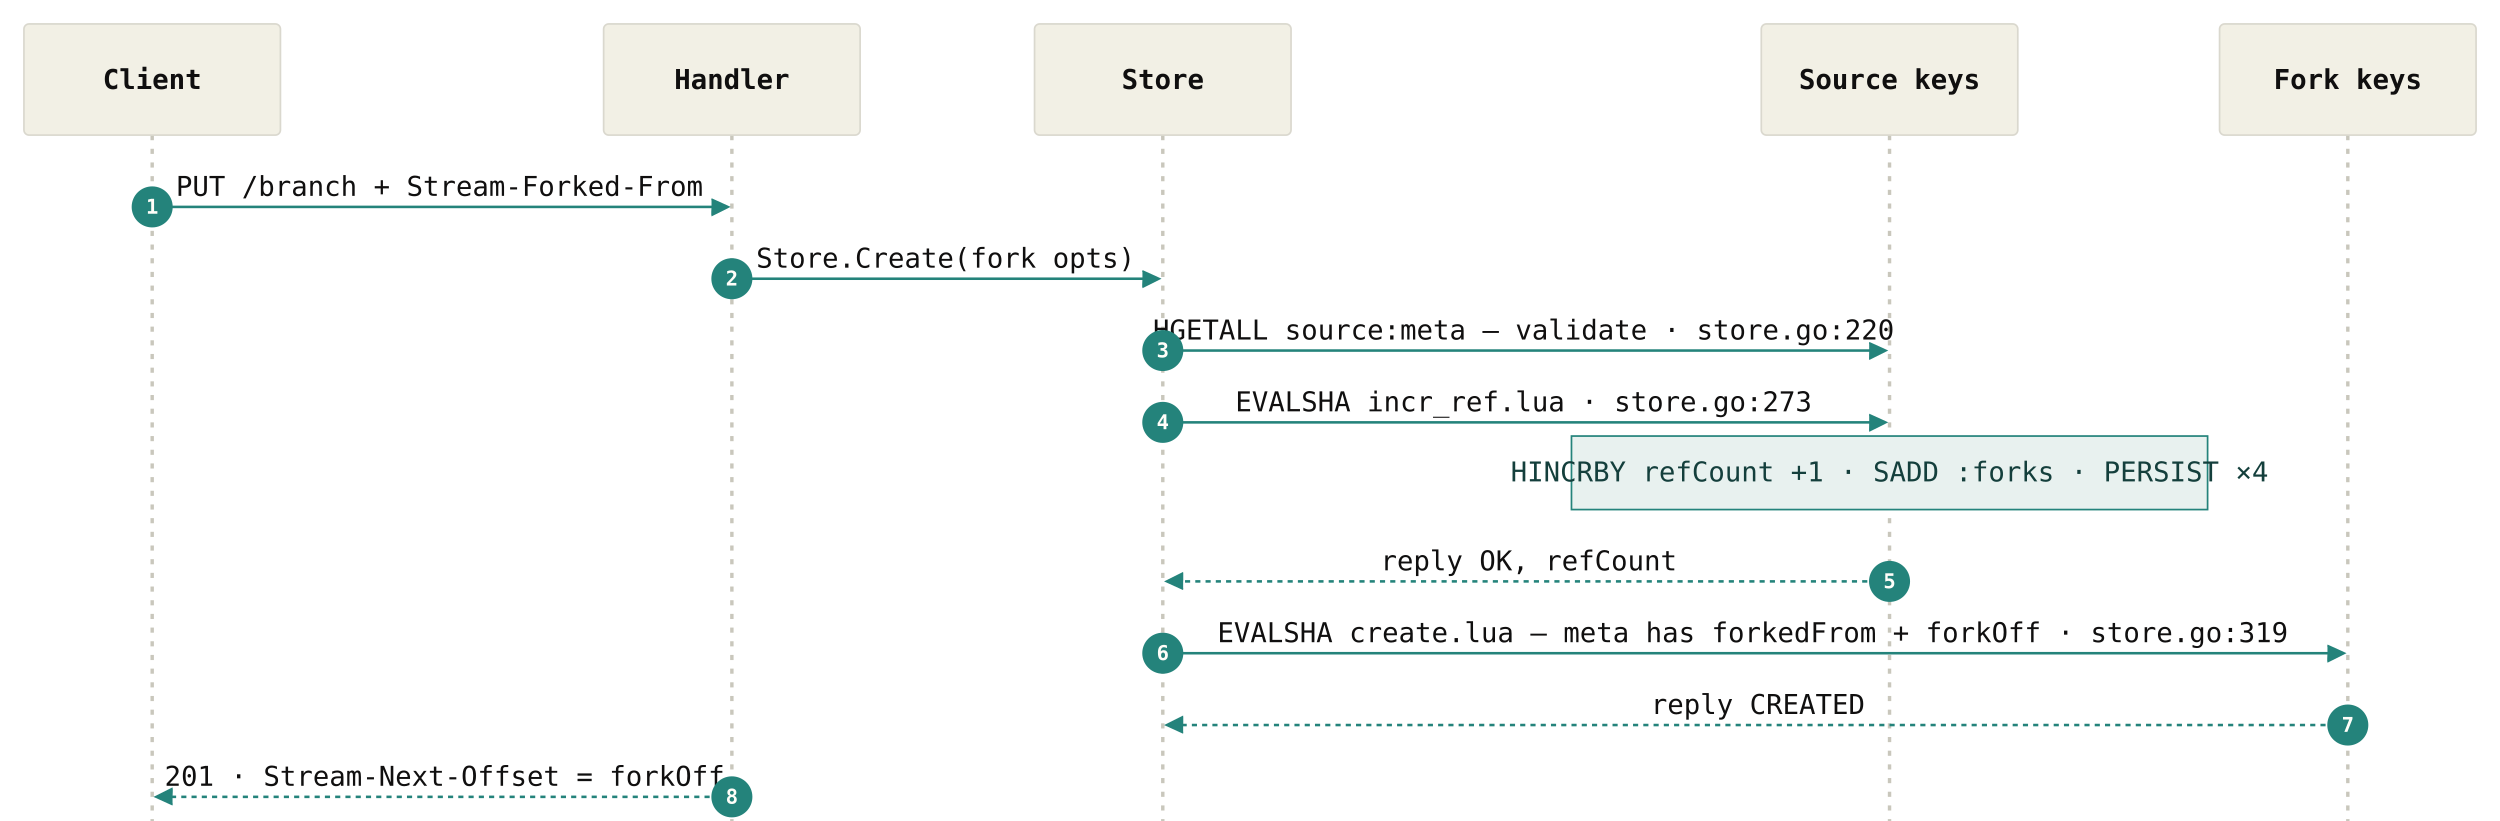
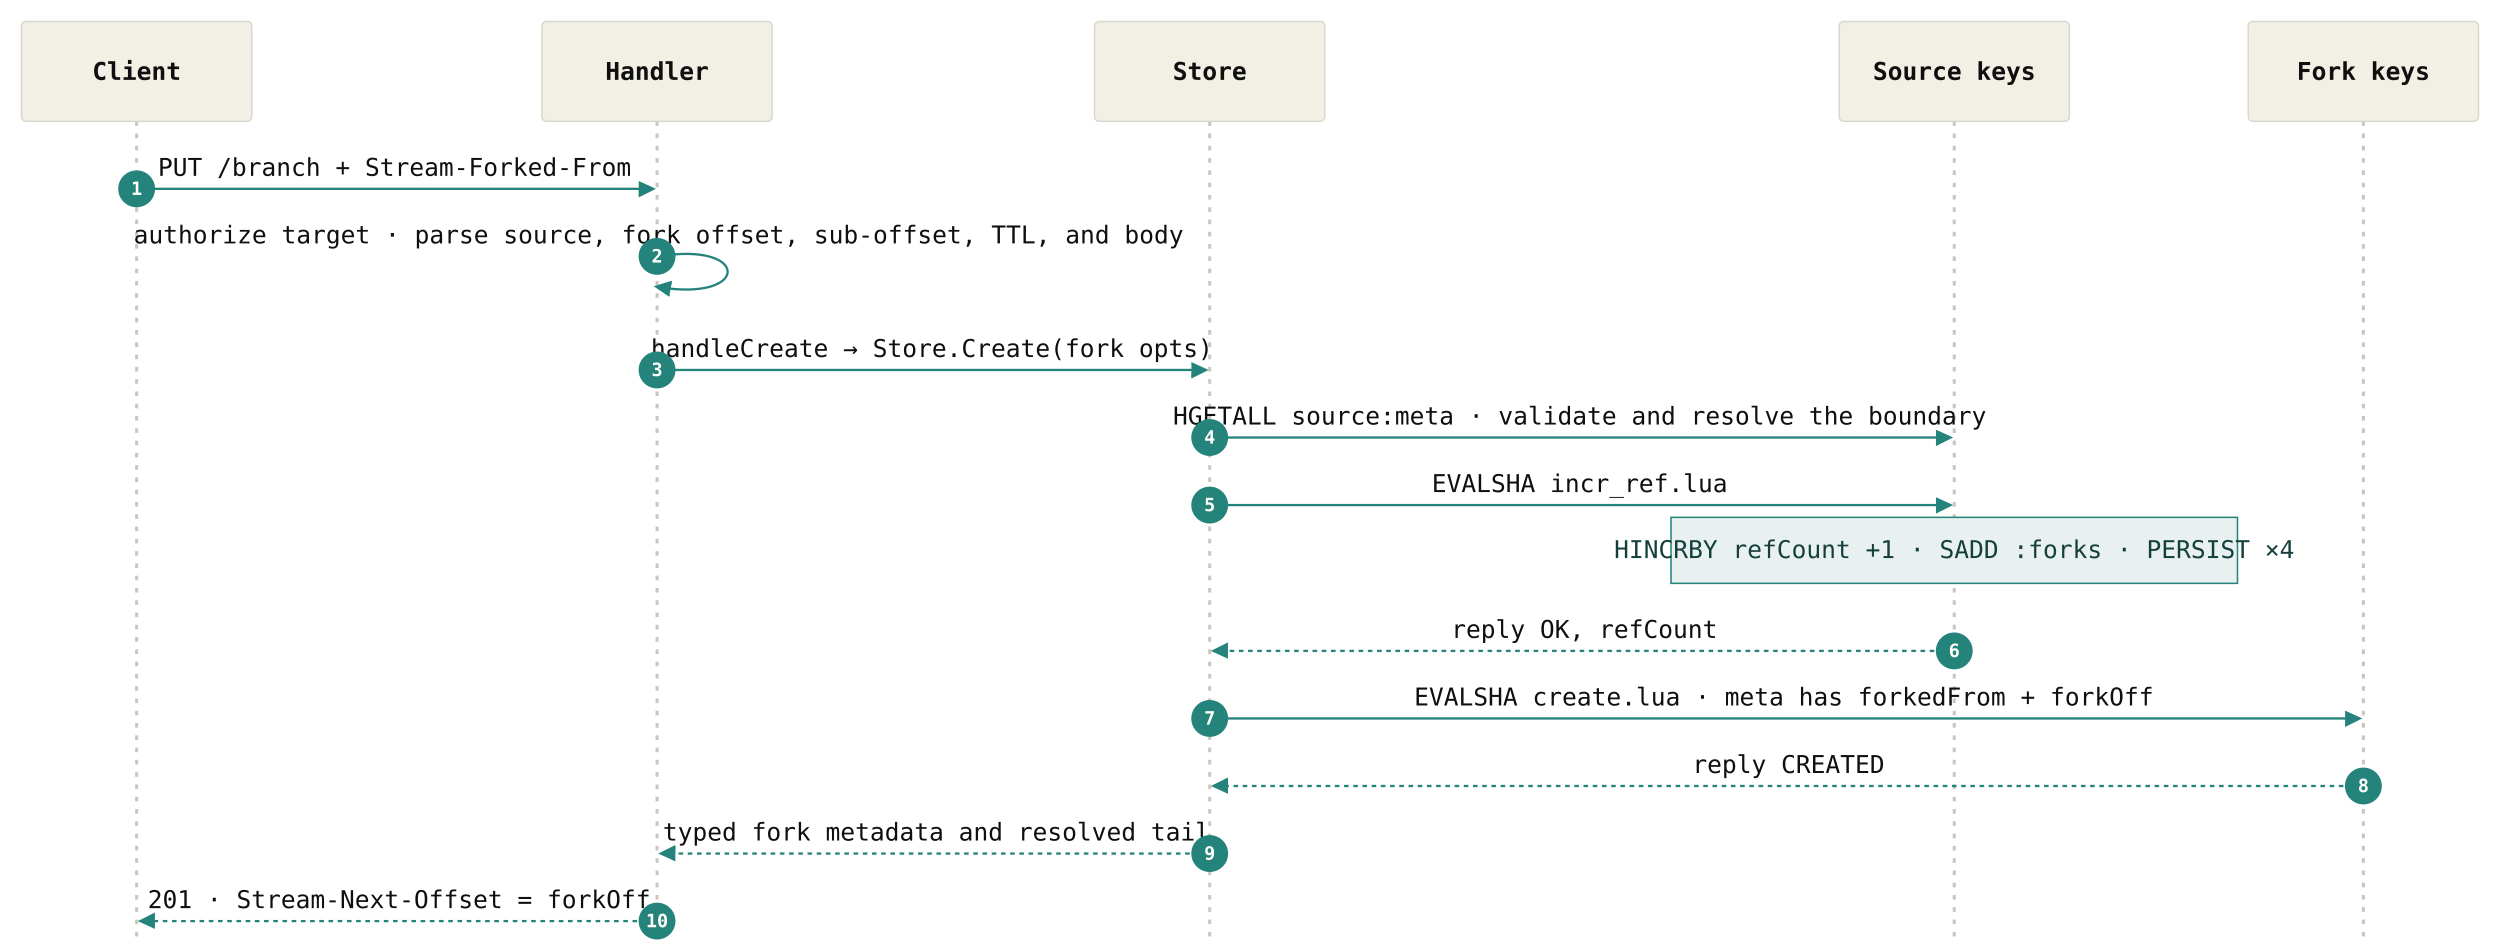
- <svg xmlns="http://www.w3.org/2000/svg" id="my-svg" width="100%" style="max-width: 1462px; background-color: transparent;" viewBox="-14 -14 1462 480" role="graphics-document document" aria-roledescription="sequence">
+ <svg xmlns="http://www.w3.org/2000/svg" id="my-svg" width="100%" style="max-width: 1628.5px; background-color: transparent;" viewBox="-14 -14 1628.5 614" role="graphics-document document" aria-roledescription="sequence">
  <g>
-     <line id="actor4" x1="1359" y1="65" x2="1359" y2="2000" class="actor-line 200" stroke-width="0.5px" stroke="#999" name="Fk" data-et="life-line" data-id="Fk" />
+     <line id="actor4" x1="1525.5" y1="65" x2="1525.5" y2="2000" class="actor-line 200" stroke-width="0.5px" stroke="#999" name="Fk" data-et="life-line" data-id="Fk" />
    <g id="root-4" data-et="participant" data-type="participant" data-id="Fk">
-       <rect x="1284" y="0" fill="#eaeaea" stroke="#666" width="150" height="65" name="Fk" rx="3" ry="3" class="actor actor-top" />
-       <text x="1359" y="32.5" dominant-baseline="central" alignment-baseline="central" class="actor actor-box" style="text-anchor: middle; font-size: 16px; font-weight: 700;">
-         <tspan x="1359" dy="0">Fork keys</tspan>
+       <rect x="1450.5" y="0" fill="#eaeaea" stroke="#666" width="150" height="65" name="Fk" rx="3" ry="3" class="actor actor-top" />
+       <text x="1525.5" y="32.5" dominant-baseline="central" alignment-baseline="central" class="actor actor-box" style="text-anchor: middle; font-size: 16px; font-weight: 700;">
+         <tspan x="1525.5" dy="0">Fork keys</tspan>
      </text>
    </g>
  </g>
  <g>
-     <line id="actor3" x1="1091" y1="65" x2="1091" y2="2000" class="actor-line 200" stroke-width="0.5px" stroke="#999" name="Src" data-et="life-line" data-id="Src" />
+     <line id="actor3" x1="1259" y1="65" x2="1259" y2="2000" class="actor-line 200" stroke-width="0.5px" stroke="#999" name="Src" data-et="life-line" data-id="Src" />
    <g id="root-3" data-et="participant" data-type="participant" data-id="Src">
-       <rect x="1016" y="0" fill="#eaeaea" stroke="#666" width="150" height="65" name="Src" rx="3" ry="3" class="actor actor-top" />
-       <text x="1091" y="32.5" dominant-baseline="central" alignment-baseline="central" class="actor actor-box" style="text-anchor: middle; font-size: 16px; font-weight: 700;">
-         <tspan x="1091" dy="0">Source keys</tspan>
+       <rect x="1184" y="0" fill="#eaeaea" stroke="#666" width="150" height="65" name="Src" rx="3" ry="3" class="actor actor-top" />
+       <text x="1259" y="32.5" dominant-baseline="central" alignment-baseline="central" class="actor actor-box" style="text-anchor: middle; font-size: 16px; font-weight: 700;">
+         <tspan x="1259" dy="0">Source keys</tspan>
      </text>
    </g>
  </g>
  <g>
-     <line id="actor2" x1="666" y1="65" x2="666" y2="2000" class="actor-line 200" stroke-width="0.5px" stroke="#999" name="S" data-et="life-line" data-id="S" />
+     <line id="actor2" x1="774" y1="65" x2="774" y2="2000" class="actor-line 200" stroke-width="0.5px" stroke="#999" name="S" data-et="life-line" data-id="S" />
    <g id="root-2" data-et="participant" data-type="participant" data-id="S">
-       <rect x="591" y="0" fill="#eaeaea" stroke="#666" width="150" height="65" name="S" rx="3" ry="3" class="actor actor-top" />
-       <text x="666" y="32.5" dominant-baseline="central" alignment-baseline="central" class="actor actor-box" style="text-anchor: middle; font-size: 16px; font-weight: 700;">
-         <tspan x="666" dy="0">Store</tspan>
+       <rect x="699" y="0" fill="#eaeaea" stroke="#666" width="150" height="65" name="S" rx="3" ry="3" class="actor actor-top" />
+       <text x="774" y="32.5" dominant-baseline="central" alignment-baseline="central" class="actor actor-box" style="text-anchor: middle; font-size: 16px; font-weight: 700;">
+         <tspan x="774" dy="0">Store</tspan>
      </text>
    </g>
  </g>
  <g>
    <line id="actor1" x1="414" y1="65" x2="414" y2="2000" class="actor-line 200" stroke-width="0.5px" stroke="#999" name="H" data-et="life-line" data-id="H" />
    <g id="root-1" data-et="participant" data-type="participant" data-id="H">
      <rect x="339" y="0" fill="#eaeaea" stroke="#666" width="150" height="65" name="H" rx="3" ry="3" class="actor actor-top" />
      <text x="414" y="32.5" dominant-baseline="central" alignment-baseline="central" class="actor actor-box" style="text-anchor: middle; font-size: 16px; font-weight: 700;">
        <tspan x="414" dy="0">Handler</tspan>
      </text>
    </g>
  </g>
  <g>
    <line id="actor0" x1="75" y1="65" x2="75" y2="2000" class="actor-line 200" stroke-width="0.5px" stroke="#999" name="C" data-et="life-line" data-id="C" />
    <g id="root-0" data-et="participant" data-type="participant" data-id="C">
      <rect x="0" y="0" fill="#eaeaea" stroke="#666" width="150" height="65" name="C" rx="3" ry="3" class="actor actor-top" />
      <text x="75" y="32.5" dominant-baseline="central" alignment-baseline="central" class="actor actor-box" style="text-anchor: middle; font-size: 16px; font-weight: 700;">
        <tspan x="75" dy="0">Client</tspan>
      </text>
    </g>
  </g>
-   <style>#my-svg{font-family:JetBrains Mono,ui-monospace,Menlo,monospace;font-size:13px;fill:#100F0F;}@keyframes edge-animation-frame{from{stroke-dashoffset:0;}}@keyframes dash{to{stroke-dashoffset:0;}}#my-svg .edge-animation-slow{stroke-dasharray:9,5!important;stroke-dashoffset:900;animation:dash 50s linear infinite;stroke-linecap:round;}#my-svg .edge-animation-fast{stroke-dasharray:9,5!important;stroke-dashoffset:900;animation:dash 20s linear infinite;stroke-linecap:round;}#my-svg .error-icon{fill:hsl(230.769, 33.333%, 97.353%);}#my-svg .error-text{fill:rgb(9, 8.308, 4.5);stroke:rgb(9, 8.308, 4.5);}#my-svg .edge-thickness-normal{stroke-width:1px;}#my-svg .edge-thickness-thick{stroke-width:3.5px;}#my-svg .edge-pattern-solid{stroke-dasharray:0;}#my-svg .edge-thickness-invisible{stroke-width:0;fill:none;}#my-svg .edge-pattern-dashed{stroke-dasharray:3;}#my-svg .edge-pattern-dotted{stroke-dasharray:2;}#my-svg .marker{fill:#24837B;stroke:#24837B;}#my-svg .marker.cross{stroke:#24837B;}#my-svg svg{font-family:JetBrains Mono,ui-monospace,Menlo,monospace;font-size:13px;}#my-svg p{margin:0;}#my-svg .actor{stroke:#DAD8CE;fill:#F2F0E5;stroke-width:1;}#my-svg rect.actor.outer-path[data-look="neo"]{filter:drop-shadow( 1px 2px 2px rgba(185,185,185,1));}#my-svg rect.note[data-look="neo"]{stroke:#24837B;fill:#E8F1EF;filter:drop-shadow( 1px 2px 2px rgba(185,185,185,1));}#my-svg text.actor&gt;tspan{fill:#100F0F;stroke:none;}#my-svg .actor-line{stroke:#C9C7BC;}#my-svg .innerArc{stroke-width:1.5;stroke-dasharray:none;}#my-svg .messageLine0{stroke-width:1.5;stroke-dasharray:none;stroke:#24837B;}#my-svg .messageLine1{stroke-width:1.5;stroke-dasharray:2,2;stroke:#24837B;}#my-svg [id$="-arrowhead"] path{fill:#24837B;stroke:#24837B;}#my-svg .sequenceNumber{fill:#FFFEF9;}#my-svg [id$="-sequencenumber"]{fill:#24837B;}#my-svg [id$="-crosshead"] path{fill:#24837B;stroke:#24837B;}#my-svg .messageText{fill:#100F0F;stroke:none;}#my-svg .labelBox{stroke:#DAD8CE;fill:#F2F0E5;filter:none;}#my-svg .labelText,#my-svg .labelText&gt;tspan{fill:#100F0F;stroke:none;}#my-svg .loopText,#my-svg .loopText&gt;tspan{fill:#6F6E69;stroke:none;}#my-svg .sectionTitle,#my-svg .sectionTitle&gt;tspan{fill:#6F6E69;stroke:none;}#my-svg .loopLine{stroke-width:2px;stroke-dasharray:2,2;stroke:#DAD8CE;fill:#DAD8CE;}#my-svg .note{stroke:#24837B;fill:#E8F1EF;}#my-svg .noteText,#my-svg .noteText&gt;tspan{fill:#143F3C;stroke:none;font-weight:normal;}#my-svg .activation0{fill:#E8F1EF;stroke:#24837B;}#my-svg .activation1{fill:#E8F1EF;stroke:#24837B;}#my-svg .activation2{fill:#E8F1EF;stroke:#24837B;}#my-svg .actorPopupMenu{position:absolute;}#my-svg .actorPopupMenuPanel{position:absolute;fill:#F2F0E5;box-shadow:0px 8px 16px 0px rgba(0,0,0,0.2);filter:drop-shadow(3px 5px 2px rgb(0 0 0 / 0.4));}#my-svg .actor-man circle,#my-svg line{fill:#F2F0E5;stroke-width:2px;}#my-svg g rect.rect{filter:drop-shadow( 1px 2px 2px rgba(185,185,185,1));stroke:#DAD8CE;}#my-svg .node .neo-node{stroke:#DAD8CE;}#my-svg [data-look="neo"].node rect,#my-svg [data-look="neo"].cluster rect,#my-svg [data-look="neo"].node polygon{stroke:url(#my-svg-gradient);filter:drop-shadow( 1px 2px 2px rgba(185,185,185,1));}#my-svg [data-look="neo"].node path{stroke:url(#my-svg-gradient);stroke-width:1px;}#my-svg [data-look="neo"].node .outer-path{filter:drop-shadow( 1px 2px 2px rgba(185,185,185,1));}#my-svg [data-look="neo"].node .neo-line path{stroke:#DAD8CE;filter:none;}#my-svg [data-look="neo"].node circle{stroke:url(#my-svg-gradient);filter:drop-shadow( 1px 2px 2px rgba(185,185,185,1));}#my-svg [data-look="neo"].node circle .state-start{fill:#000000;}#my-svg [data-look="neo"].icon-shape .icon{fill:url(#my-svg-gradient);filter:drop-shadow( 1px 2px 2px rgba(185,185,185,1));}#my-svg [data-look="neo"].icon-shape .icon-neo path{stroke:url(#my-svg-gradient);filter:drop-shadow( 1px 2px 2px rgba(185,185,185,1));}#my-svg :root{--mermaid-font-family:"trebuchet ms",verdana,arial,sans-serif;}</style>
+   <style>#my-svg{font-family:JetBrains Mono,ui-monospace,Menlo,monospace;font-size:13px;fill:#100F0F;}@keyframes edge-animation-frame{from{stroke-dashoffset:0;}}@keyframes dash{to{stroke-dashoffset:0;}}#my-svg .edge-animation-slow{stroke-dasharray:9,5!important;stroke-dashoffset:900;animation:dash 50s linear infinite;stroke-linecap:round;}#my-svg .edge-animation-fast{stroke-dasharray:9,5!important;stroke-dashoffset:900;animation:dash 20s linear infinite;stroke-linecap:round;}#my-svg .error-icon{fill:hsl(230.769, 33.333%, 97.353%);}#my-svg .error-text{fill:rgb(9, 8.308, 4.5);stroke:rgb(9, 8.308, 4.5);}#my-svg .edge-thickness-normal{stroke-width:1px;}#my-svg .edge-thickness-thick{stroke-width:3.5px;}#my-svg .edge-pattern-solid{stroke-dasharray:0;}#my-svg .edge-thickness-invisible{stroke-width:0;fill:none;}#my-svg .edge-pattern-dashed{stroke-dasharray:3;}#my-svg .edge-pattern-dotted{stroke-dasharray:2;}#my-svg .marker{fill:#24837B;stroke:#24837B;}#my-svg .marker.cross{stroke:#24837B;}#my-svg svg{font-family:JetBrains Mono,ui-monospace,Menlo,monospace;font-size:13px;}#my-svg p{margin:0;}#my-svg .actor{stroke:#DAD8CE;fill:#F2F0E5;stroke-width:1;}#my-svg rect.actor.outer-path[data-look="neo"]{filter:drop-shadow( 1px 2px 2px rgba(185,185,185,1));}#my-svg rect.note[data-look="neo"]{stroke:#24837B;fill:#E8F1EF;filter:drop-shadow( 1px 2px 2px rgba(185,185,185,1));}#my-svg text.actor&gt;tspan{fill:#100F0F;stroke:none;}#my-svg .actor-line{stroke:#C9C7BC;}#my-svg .innerArc{stroke-width:1.5;stroke-dasharray:none;}#my-svg .messageLine0{stroke-width:1.5;stroke-dasharray:none;stroke:#24837B;}#my-svg .messageLine1{stroke-width:1.5;stroke-dasharray:2,2;stroke:#24837B;}#my-svg [id$="-arrowhead"] path{fill:#24837B;stroke:#24837B;}#my-svg .sequenceNumber{fill:#FFFEF9;}#my-svg [id$="-sequencenumber"]{fill:#24837B;}#my-svg [id$="-crosshead"] path{fill:#24837B;stroke:#24837B;}#my-svg .messageText{fill:#100F0F;stroke:none;}#my-svg .labelBox{stroke:#DAD8CE;fill:#F2F0E5;filter:none;}#my-svg .labelText,#my-svg .labelText&gt;tspan{fill:#100F0F;stroke:none;}#my-svg .loopText,#my-svg .loopText&gt;tspan{fill:#6F6E69;stroke:none;}#my-svg .sectionTitle,#my-svg .sectionTitle&gt;tspan{fill:#6F6E69;stroke:none;}#my-svg .loopLine{stroke-width:2px;stroke-dasharray:2,2;stroke:#DAD8CE;fill:#DAD8CE;}#my-svg .note{stroke:#24837B;fill:#E8F1EF;}#my-svg .noteText,#my-svg .noteText&gt;tspan{fill:#143F3C;stroke:none;font-weight:normal;}#my-svg .activation0{fill:#E8F1EF;stroke:#24837B;}#my-svg .activation1{fill:#E8F1EF;stroke:#24837B;}#my-svg .activation2{fill:#E8F1EF;stroke:#24837B;}#my-svg .actorPopupMenu{position:absolute;}#my-svg .actorPopupMenuPanel{position:absolute;fill:#F2F0E5;box-shadow:0px 8px 16px 0px rgba(0,0,0,0.2);filter:drop-shadow(3px 5px 2px rgb(0 0 0 / 0.4));}#my-svg .actor-man circle,#my-svg line{fill:#F2F0E5;stroke-width:2px;}#my-svg g rect.rect{filter:drop-shadow( 1px 2px 2px rgba(185,185,185,1));stroke:#DAD8CE;}#my-svg .node .neo-node{stroke:#DAD8CE;}#my-svg [data-look="neo"].node rect,#my-svg [data-look="neo"].cluster rect,#my-svg [data-look="neo"].node polygon{stroke:url(#my-svg-gradient);filter:drop-shadow( 1px 2px 2px rgba(185,185,185,1));}#my-svg [data-look="neo"].swimlane.cluster rect{filter:none;}#my-svg [data-look="neo"].node path{stroke:url(#my-svg-gradient);stroke-width:1px;}#my-svg [data-look="neo"].node .outer-path{filter:drop-shadow( 1px 2px 2px rgba(185,185,185,1));}#my-svg [data-look="neo"].node .neo-line path{stroke:#DAD8CE;filter:none;}#my-svg [data-look="neo"].node circle{stroke:url(#my-svg-gradient);filter:drop-shadow( 1px 2px 2px rgba(185,185,185,1));}#my-svg [data-look="neo"].node circle .state-start{fill:#000000;}#my-svg [data-look="neo"].icon-shape .icon{fill:url(#my-svg-gradient);filter:drop-shadow( 1px 2px 2px rgba(185,185,185,1));}#my-svg [data-look="neo"].icon-shape .icon-neo path{stroke:url(#my-svg-gradient);filter:drop-shadow( 1px 2px 2px rgba(185,185,185,1));}#my-svg :root{--mermaid-font-family:"trebuchet ms",verdana,arial,sans-serif;}</style>
  <g />
  <defs>
    <symbol id="my-svg-computer" width="24" height="24">
      <path transform="scale(.5)" d="M2 2v13h20v-13h-20zm18 11h-16v-9h16v9zm-10.228 6l.466-1h3.524l.467 1h-4.457zm14.228 3h-24l2-6h2.104l-1.33 4h18.45l-1.297-4h2.073l2 6zm-5-10h-14v-7h14v7z" />
    </symbol>
  </defs>
  <defs>
    <symbol id="my-svg-database" fill-rule="evenodd" clip-rule="evenodd">
      <path transform="scale(.5)" d="M12.258.001l.256.004.255.005.253.008.251.01.249.012.247.015.246.016.242.019.241.02.239.023.236.024.233.027.231.028.229.031.225.032.223.034.22.036.217.038.214.04.211.041.208.043.205.045.201.046.198.048.194.05.191.051.187.053.183.054.18.056.175.057.172.059.168.06.163.061.16.063.155.064.15.066.074.033.073.033.071.034.07.034.069.035.068.035.067.035.066.035.064.036.064.036.062.036.06.036.06.037.058.037.058.037.055.038.055.038.053.038.052.038.051.039.05.039.048.039.047.039.045.04.044.04.043.04.041.04.04.041.039.041.037.041.036.041.034.041.033.042.032.042.03.042.029.042.027.042.026.043.024.043.023.043.021.043.02.043.018.044.017.043.015.044.013.044.012.044.011.045.009.044.007.045.006.045.004.045.002.045.001.045v17l-.001.045-.002.045-.004.045-.006.045-.007.045-.009.044-.011.045-.012.044-.013.044-.015.044-.017.043-.018.044-.02.043-.021.043-.023.043-.024.043-.026.043-.027.042-.029.042-.03.042-.032.042-.033.042-.034.041-.036.041-.037.041-.039.041-.04.041-.041.04-.043.04-.044.04-.045.04-.047.039-.048.039-.05.039-.051.039-.052.038-.053.038-.055.038-.055.038-.058.037-.058.037-.06.037-.06.036-.062.036-.064.036-.064.036-.066.035-.067.035-.068.035-.069.035-.07.034-.071.034-.073.033-.074.033-.15.066-.155.064-.16.063-.163.061-.168.06-.172.059-.175.057-.18.056-.183.054-.187.053-.191.051-.194.05-.198.048-.201.046-.205.045-.208.043-.211.041-.214.04-.217.038-.22.036-.223.034-.225.032-.229.031-.231.028-.233.027-.236.024-.239.023-.241.02-.242.019-.246.016-.247.015-.249.012-.251.01-.253.008-.255.005-.256.004-.258.001-.258-.001-.256-.004-.255-.005-.253-.008-.251-.01-.249-.012-.247-.015-.245-.016-.243-.019-.241-.02-.238-.023-.236-.024-.234-.027-.231-.028-.228-.031-.226-.032-.223-.034-.22-.036-.217-.038-.214-.04-.211-.041-.208-.043-.204-.045-.201-.046-.198-.048-.195-.05-.19-.051-.187-.053-.184-.054-.179-.056-.176-.057-.172-.059-.167-.06-.164-.061-.159-.063-.155-.064-.151-.066-.074-.033-.072-.033-.072-.034-.07-.034-.069-.035-.068-.035-.067-.035-.066-.035-.064-.036-.063-.036-.062-.036-.061-.036-.06-.037-.058-.037-.057-.037-.056-.038-.055-.038-.053-.038-.052-.038-.051-.039-.049-.039-.049-.039-.046-.039-.046-.04-.044-.04-.043-.04-.041-.04-.04-.041-.039-.041-.037-.041-.036-.041-.034-.041-.033-.042-.032-.042-.03-.042-.029-.042-.027-.042-.026-.043-.024-.043-.023-.043-.021-.043-.02-.043-.018-.044-.017-.043-.015-.044-.013-.044-.012-.044-.011-.045-.009-.044-.007-.045-.006-.045-.004-.045-.002-.045-.001-.045v-17l.001-.045.002-.045.004-.045.006-.045.007-.045.009-.044.011-.045.012-.044.013-.044.015-.044.017-.043.018-.044.02-.043.021-.043.023-.043.024-.043.026-.043.027-.042.029-.042.03-.042.032-.042.033-.042.034-.041.036-.041.037-.041.039-.041.04-.041.041-.04.043-.04.044-.04.046-.04.046-.039.049-.039.049-.039.051-.039.052-.038.053-.038.055-.038.056-.038.057-.037.058-.037.06-.037.061-.036.062-.036.063-.036.064-.036.066-.035.067-.035.068-.035.069-.035.07-.034.072-.034.072-.033.074-.033.151-.066.155-.064.159-.063.164-.061.167-.06.172-.059.176-.057.179-.056.184-.054.187-.053.19-.051.195-.05.198-.048.201-.046.204-.045.208-.043.211-.041.214-.04.217-.038.22-.036.223-.034.226-.032.228-.031.231-.028.234-.027.236-.024.238-.023.241-.02.243-.019.245-.016.247-.015.249-.012.251-.01.253-.008.255-.005.256-.004.258-.001.258.001zm-9.258 20.499v.01l.001.021.003.021.004.022.005.021.006.022.007.022.009.023.01.022.011.023.012.023.013.023.015.023.016.024.017.023.018.024.019.024.021.024.022.025.023.024.024.025.052.049.056.05.061.051.066.051.07.051.075.051.079.052.084.052.088.052.092.052.097.052.102.051.105.052.11.052.114.051.119.051.123.051.127.05.131.05.135.05.139.048.144.049.147.047.152.047.155.047.16.045.163.045.167.043.171.043.176.041.178.041.183.039.187.039.19.037.194.035.197.035.202.033.204.031.209.03.212.029.216.027.219.025.222.024.226.021.23.02.233.018.236.016.24.015.243.012.246.01.249.008.253.005.256.004.259.001.26-.001.257-.004.254-.005.25-.008.247-.011.244-.012.241-.014.237-.016.233-.018.231-.021.226-.021.224-.024.22-.026.216-.027.212-.028.21-.031.205-.031.202-.034.198-.034.194-.036.191-.037.187-.039.183-.04.179-.04.175-.042.172-.043.168-.044.163-.045.16-.046.155-.046.152-.047.148-.048.143-.049.139-.049.136-.05.131-.05.126-.05.123-.051.118-.052.114-.051.11-.052.106-.052.101-.052.096-.052.092-.052.088-.053.083-.051.079-.052.074-.052.07-.051.065-.051.06-.051.056-.05.051-.05.023-.024.023-.025.021-.024.02-.024.019-.024.018-.024.017-.024.015-.023.014-.024.013-.023.012-.023.01-.023.01-.022.008-.022.006-.022.006-.022.004-.022.004-.021.001-.021.001-.021v-4.127l-.077.055-.08.053-.083.054-.085.053-.087.052-.09.052-.093.051-.095.05-.097.05-.1.049-.102.049-.105.048-.106.047-.109.047-.111.046-.114.045-.115.045-.118.044-.12.043-.122.042-.124.042-.126.041-.128.04-.13.04-.132.038-.134.038-.135.037-.138.037-.139.035-.142.035-.143.034-.144.033-.147.032-.148.031-.15.03-.151.03-.153.029-.154.027-.156.027-.158.026-.159.025-.161.024-.162.023-.163.022-.165.021-.166.02-.167.019-.169.018-.169.017-.171.016-.173.015-.173.014-.175.013-.175.012-.177.011-.178.01-.179.008-.179.008-.181.006-.182.005-.182.004-.184.003-.184.002h-.37l-.184-.002-.184-.003-.182-.004-.182-.005-.181-.006-.179-.008-.179-.008-.178-.01-.176-.011-.176-.012-.175-.013-.173-.014-.172-.015-.171-.016-.17-.017-.169-.018-.167-.019-.166-.02-.165-.021-.163-.022-.162-.023-.161-.024-.159-.025-.157-.026-.156-.027-.155-.027-.153-.029-.151-.03-.15-.03-.148-.031-.146-.032-.145-.033-.143-.034-.141-.035-.14-.035-.137-.037-.136-.037-.134-.038-.132-.038-.13-.04-.128-.04-.126-.041-.124-.042-.122-.042-.12-.044-.117-.043-.116-.045-.113-.045-.112-.046-.109-.047-.106-.047-.105-.048-.102-.049-.1-.049-.097-.05-.095-.05-.093-.052-.09-.051-.087-.052-.085-.053-.083-.054-.08-.054-.077-.054v4.127zm0-5.654v.011l.001.021.003.021.004.021.005.022.006.022.007.022.009.022.01.022.011.023.012.023.013.023.015.024.016.023.017.024.018.024.019.024.021.024.022.024.023.025.024.024.052.05.056.05.061.05.066.051.07.051.075.052.079.051.084.052.088.052.092.052.097.052.102.052.105.052.11.051.114.051.119.052.123.05.127.051.131.05.135.049.139.049.144.048.147.048.152.047.155.046.16.045.163.045.167.044.171.042.176.042.178.04.183.04.187.038.19.037.194.036.197.034.202.033.204.032.209.03.212.028.216.027.219.025.222.024.226.022.23.02.233.018.236.016.24.014.243.012.246.01.249.008.253.006.256.003.259.001.26-.001.257-.003.254-.006.25-.008.247-.01.244-.012.241-.015.237-.016.233-.018.231-.02.226-.022.224-.024.22-.025.216-.027.212-.029.21-.03.205-.032.202-.033.198-.035.194-.036.191-.037.187-.039.183-.039.179-.041.175-.042.172-.043.168-.044.163-.045.16-.045.155-.047.152-.047.148-.048.143-.048.139-.05.136-.049.131-.05.126-.051.123-.051.118-.051.114-.052.11-.052.106-.052.101-.052.096-.052.092-.052.088-.052.083-.052.079-.052.074-.051.07-.052.065-.051.06-.05.056-.051.051-.049.023-.025.023-.024.021-.025.02-.024.019-.024.018-.024.017-.024.015-.023.014-.023.013-.024.012-.022.01-.023.01-.023.008-.022.006-.022.006-.022.004-.021.004-.022.001-.021.001-.021v-4.139l-.077.054-.08.054-.083.054-.085.052-.087.053-.09.051-.093.051-.095.051-.097.05-.1.049-.102.049-.105.048-.106.047-.109.047-.111.046-.114.045-.115.044-.118.044-.12.044-.122.042-.124.042-.126.041-.128.04-.13.039-.132.039-.134.038-.135.037-.138.036-.139.036-.142.035-.143.033-.144.033-.147.033-.148.031-.15.03-.151.03-.153.028-.154.028-.156.027-.158.026-.159.025-.161.024-.162.023-.163.022-.165.021-.166.02-.167.019-.169.018-.169.017-.171.016-.173.015-.173.014-.175.013-.175.012-.177.011-.178.009-.179.009-.179.007-.181.007-.182.005-.182.004-.184.003-.184.002h-.37l-.184-.002-.184-.003-.182-.004-.182-.005-.181-.007-.179-.007-.179-.009-.178-.009-.176-.011-.176-.012-.175-.013-.173-.014-.172-.015-.171-.016-.17-.017-.169-.018-.167-.019-.166-.02-.165-.021-.163-.022-.162-.023-.161-.024-.159-.025-.157-.026-.156-.027-.155-.028-.153-.028-.151-.03-.15-.03-.148-.031-.146-.033-.145-.033-.143-.033-.141-.035-.14-.036-.137-.036-.136-.037-.134-.038-.132-.039-.13-.039-.128-.04-.126-.041-.124-.042-.122-.043-.12-.043-.117-.044-.116-.044-.113-.046-.112-.046-.109-.046-.106-.047-.105-.048-.102-.049-.1-.049-.097-.05-.095-.051-.093-.051-.09-.051-.087-.053-.085-.052-.083-.054-.08-.054-.077-.054v4.139zm0-5.666v.011l.001.02.003.022.004.021.005.022.006.021.007.022.009.023.01.022.011.023.012.023.013.023.015.023.016.024.017.024.018.023.019.024.021.025.022.024.023.024.024.025.052.05.056.05.061.05.066.051.07.051.075.052.079.051.084.052.088.052.092.052.097.052.102.052.105.051.11.052.114.051.119.051.123.051.127.05.131.05.135.05.139.049.144.048.147.048.152.047.155.046.16.045.163.045.167.043.171.043.176.042.178.04.183.04.187.038.19.037.194.036.197.034.202.033.204.032.209.03.212.028.216.027.219.025.222.024.226.021.23.02.233.018.236.017.24.014.243.012.246.01.249.008.253.006.256.003.259.001.26-.001.257-.003.254-.006.25-.008.247-.01.244-.013.241-.014.237-.016.233-.018.231-.02.226-.022.224-.024.22-.025.216-.027.212-.029.21-.03.205-.032.202-.033.198-.035.194-.036.191-.037.187-.039.183-.039.179-.041.175-.042.172-.043.168-.044.163-.045.16-.045.155-.047.152-.047.148-.048.143-.049.139-.049.136-.049.131-.051.126-.05.123-.051.118-.052.114-.051.11-.052.106-.052.101-.052.096-.052.092-.052.088-.052.083-.052.079-.052.074-.052.07-.051.065-.051.06-.051.056-.05.051-.049.023-.025.023-.025.021-.024.02-.024.019-.024.018-.024.017-.024.015-.023.014-.024.013-.023.012-.023.01-.022.01-.023.008-.022.006-.022.006-.022.004-.022.004-.021.001-.021.001-.021v-4.153l-.077.054-.08.054-.083.053-.085.053-.087.053-.09.051-.093.051-.095.051-.097.05-.1.049-.102.048-.105.048-.106.048-.109.046-.111.046-.114.046-.115.044-.118.044-.12.043-.122.043-.124.042-.126.041-.128.04-.13.039-.132.039-.134.038-.135.037-.138.036-.139.036-.142.034-.143.034-.144.033-.147.032-.148.032-.15.03-.151.03-.153.028-.154.028-.156.027-.158.026-.159.024-.161.024-.162.023-.163.023-.165.021-.166.02-.167.019-.169.018-.169.017-.171.016-.173.015-.173.014-.175.013-.175.012-.177.01-.178.01-.179.009-.179.007-.181.006-.182.006-.182.004-.184.003-.184.001-.185.001-.185-.001-.184-.001-.184-.003-.182-.004-.182-.006-.181-.006-.179-.007-.179-.009-.178-.01-.176-.01-.176-.012-.175-.013-.173-.014-.172-.015-.171-.016-.17-.017-.169-.018-.167-.019-.166-.02-.165-.021-.163-.023-.162-.023-.161-.024-.159-.024-.157-.026-.156-.027-.155-.028-.153-.028-.151-.03-.15-.03-.148-.032-.146-.032-.145-.033-.143-.034-.141-.034-.14-.036-.137-.036-.136-.037-.134-.038-.132-.039-.13-.039-.128-.041-.126-.041-.124-.041-.122-.043-.12-.043-.117-.044-.116-.044-.113-.046-.112-.046-.109-.046-.106-.048-.105-.048-.102-.048-.1-.05-.097-.049-.095-.051-.093-.051-.09-.052-.087-.052-.085-.053-.083-.053-.08-.054-.077-.054v4.153zm8.74-8.179l-.257.004-.254.005-.25.008-.247.011-.244.012-.241.014-.237.016-.233.018-.231.021-.226.022-.224.023-.22.026-.216.027-.212.028-.21.031-.205.032-.202.033-.198.034-.194.036-.191.038-.187.038-.183.04-.179.041-.175.042-.172.043-.168.043-.163.045-.16.046-.155.046-.152.048-.148.048-.143.048-.139.049-.136.05-.131.05-.126.051-.123.051-.118.051-.114.052-.11.052-.106.052-.101.052-.096.052-.092.052-.088.052-.083.052-.079.052-.074.051-.07.052-.065.051-.06.05-.056.05-.051.05-.023.025-.023.024-.021.024-.02.025-.019.024-.018.024-.017.023-.015.024-.014.023-.013.023-.012.023-.01.023-.01.022-.008.022-.006.023-.006.021-.004.022-.004.021-.001.021-.001.021.001.021.001.021.004.021.004.022.006.021.006.023.008.022.01.022.01.023.012.023.013.023.014.023.015.024.017.023.018.024.019.024.02.025.021.024.023.024.023.025.051.05.056.05.06.05.065.051.07.052.074.051.079.052.083.052.088.052.092.052.096.052.101.052.106.052.11.052.114.052.118.051.123.051.126.051.131.05.136.05.139.049.143.048.148.048.152.048.155.046.16.046.163.045.168.043.172.043.175.042.179.041.183.04.187.038.191.038.194.036.198.034.202.033.205.032.21.031.212.028.216.027.22.026.224.023.226.022.231.021.233.018.237.016.241.014.244.012.247.011.25.008.254.005.257.004.26.001.26-.001.257-.004.254-.005.25-.008.247-.011.244-.012.241-.014.237-.016.233-.018.231-.021.226-.022.224-.023.22-.026.216-.027.212-.028.21-.031.205-.032.202-.033.198-.034.194-.036.191-.038.187-.038.183-.04.179-.041.175-.042.172-.043.168-.043.163-.045.16-.046.155-.046.152-.048.148-.048.143-.048.139-.049.136-.05.131-.05.126-.051.123-.051.118-.051.114-.052.11-.052.106-.052.101-.052.096-.052.092-.052.088-.052.083-.052.079-.052.074-.051.07-.052.065-.051.06-.05.056-.05.051-.05.023-.025.023-.024.021-.024.02-.025.019-.024.018-.024.017-.023.015-.024.014-.023.013-.023.012-.023.01-.023.01-.022.008-.022.006-.023.006-.021.004-.022.004-.021.001-.021.001-.021-.001-.021-.001-.021-.004-.021-.004-.022-.006-.021-.006-.023-.008-.022-.01-.022-.01-.023-.012-.023-.013-.023-.014-.023-.015-.024-.017-.023-.018-.024-.019-.024-.02-.025-.021-.024-.023-.024-.023-.025-.051-.05-.056-.05-.06-.05-.065-.051-.07-.052-.074-.051-.079-.052-.083-.052-.088-.052-.092-.052-.096-.052-.101-.052-.106-.052-.11-.052-.114-.052-.118-.051-.123-.051-.126-.051-.131-.05-.136-.05-.139-.049-.143-.048-.148-.048-.152-.048-.155-.046-.16-.046-.163-.045-.168-.043-.172-.043-.175-.042-.179-.041-.183-.04-.187-.038-.191-.038-.194-.036-.198-.034-.202-.033-.205-.032-.21-.031-.212-.028-.216-.027-.22-.026-.224-.023-.226-.022-.231-.021-.233-.018-.237-.016-.241-.014-.244-.012-.247-.011-.25-.008-.254-.005-.257-.004-.26-.001-.26.001z" />
    </symbol>
  </defs>
  <defs>
    <symbol id="my-svg-clock" width="24" height="24">
      <path transform="scale(.5)" d="M12 2c5.514 0 10 4.486 10 10s-4.486 10-10 10-10-4.486-10-10 4.486-10 10-10zm0-2c-6.627 0-12 5.373-12 12s5.373 12 12 12 12-5.373 12-12-5.373-12-12-12zm5.848 12.459c.202.038.202.333.001.372-1.907.361-6.045 1.111-6.547 1.111-.719 0-1.301-.582-1.301-1.301 0-.512.77-5.447 1.125-7.445.034-.192.312-.181.343.014l.985 6.238 5.394 1.011z" />
    </symbol>
  </defs>
  <defs>
    <marker id="my-svg-arrowhead" refX="7.9" refY="5" markerUnits="userSpaceOnUse" markerWidth="12" markerHeight="12" orient="auto-start-reverse">
      <path d="M -1 0 L 10 5 L 0 10 z" />
    </marker>
  </defs>
  <defs>
    <marker id="my-svg-crosshead" markerWidth="15" markerHeight="8" orient="auto" refX="4" refY="4.5">
      <path fill="none" stroke="#000000" stroke-width="1pt" d="M 1,2 L 6,7 M 6,2 L 1,7" style="stroke-dasharray: 0, 0;" />
    </marker>
  </defs>
  <defs>
    <marker id="my-svg-filled-head" refX="15.5" refY="7" markerWidth="20" markerHeight="28" orient="auto">
      <path d="M 18,7 L9,13 L14,7 L9,1 Z" />
    </marker>
  </defs>
  <defs>
    <marker id="my-svg-sequencenumber" refX="15" refY="15" markerWidth="60" markerHeight="40" orient="auto">
      <circle cx="15" cy="15" r="6" />
    </marker>
  </defs>
  <defs>
    <marker id="my-svg-solidTopArrowHead" refX="7.9" refY="7.25" markerUnits="userSpaceOnUse" markerWidth="12" markerHeight="12" orient="auto-start-reverse">
      <path d="M 0 0 L 10 8 L 0 8 z" />
    </marker>
  </defs>
  <defs>
    <marker id="my-svg-solidBottomArrowHead" refX="7.9" refY="0.75" markerUnits="userSpaceOnUse" markerWidth="12" markerHeight="12" orient="auto-start-reverse">
      <path d="M 0 0 L 10 0 L 0 8 z" />
    </marker>
  </defs>
  <defs>
    <marker id="my-svg-stickTopArrowHead" refX="7.5" refY="7" markerUnits="userSpaceOnUse" markerWidth="12" markerHeight="12" orient="auto-start-reverse">
      <path d="M 0 0 L 7 7" stroke="black" stroke-width="1.5" fill="none" />
    </marker>
  </defs>
  <defs>
    <marker id="my-svg-stickBottomArrowHead" refX="7.5" refY="0" markerUnits="userSpaceOnUse" markerWidth="12" markerHeight="12" orient="auto-start-reverse">
      <path d="M 0 7 L 7 0" stroke="black" stroke-width="1.5" fill="none" />
    </marker>
  </defs>
-   <g data-et="note" data-id="i5">
-     <rect x="905" y="241" fill="#EDF2AE" stroke="#666" width="372" height="43" class="note" />
-     <text x="1091" y="247" text-anchor="middle" dominant-baseline="middle" alignment-baseline="middle" class="noteText" dy="1em" style="font-size: 16px; font-weight: 400;">
-       <tspan x="1091">HINCRBY refCount +1 · SADD :forks · PERSIST ×4</tspan>
+   <g data-et="note" data-id="i6">
+     <rect x="1074.5" y="323" fill="#EDF2AE" stroke="#666" width="369" height="43" class="note" />
+     <text x="1259" y="329" text-anchor="middle" dominant-baseline="middle" alignment-baseline="middle" class="noteText" dy="1em" style="font-size: 16px; font-weight: 400;">
+       <tspan x="1259">HINCRBY refCount +1 · SADD :forks · PERSIST ×4</tspan>
    </text>
  </g>
  <text x="243" y="80" text-anchor="middle" dominant-baseline="middle" alignment-baseline="middle" class="messageText" dy="1em" style="font-size: 16px; font-weight: 400;">PUT /branch + Stream-Forked-From</text>
-   <line x1="82" y1="107" x2="410" y2="107" class="messageLine0" data-et="message" data-id="i1" data-from="C" data-to="H" stroke-width="2" stroke="none" marker-end="url(#my-svg-arrowhead)" style="fill: none;" />
-   <line x1="75" y1="107" x2="75" y2="107" stroke-width="0" marker-start="url(#my-svg-sequencenumber)" />
-   <text x="75" y="111" font-family="sans-serif" font-size="12px" text-anchor="middle" class="sequenceNumber">1</text>
-   <text x="539" y="122" text-anchor="middle" dominant-baseline="middle" alignment-baseline="middle" class="messageText" dy="1em" style="font-size: 16px; font-weight: 400;">Store.Create(fork opts)</text>
-   <line x1="421" y1="149" x2="662" y2="149" class="messageLine0" data-et="message" data-id="i2" data-from="H" data-to="S" stroke-width="2" stroke="none" marker-end="url(#my-svg-arrowhead)" style="fill: none;" />
-   <line x1="414" y1="149" x2="414" y2="149" stroke-width="0" marker-start="url(#my-svg-sequencenumber)" />
-   <text x="414" y="153" font-family="sans-serif" font-size="12px" text-anchor="middle" class="sequenceNumber">2</text>
-   <text x="877" y="164" text-anchor="middle" dominant-baseline="middle" alignment-baseline="middle" class="messageText" dy="1em" style="font-size: 16px; font-weight: 400;">HGETALL source:meta — validate · store.go:220</text>
-   <line x1="673" y1="191" x2="1087" y2="191" class="messageLine0" data-et="message" data-id="i3" data-from="S" data-to="Src" stroke-width="2" stroke="none" marker-end="url(#my-svg-arrowhead)" style="fill: none;" />
-   <line x1="666" y1="191" x2="666" y2="191" stroke-width="0" marker-start="url(#my-svg-sequencenumber)" />
-   <text x="666" y="195" font-family="sans-serif" font-size="12px" text-anchor="middle" class="sequenceNumber">3</text>
-   <text x="877" y="206" text-anchor="middle" dominant-baseline="middle" alignment-baseline="middle" class="messageText" dy="1em" style="font-size: 16px; font-weight: 400;">EVALSHA incr_ref.lua · store.go:273</text>
-   <line x1="673" y1="233" x2="1087" y2="233" class="messageLine0" data-et="message" data-id="i4" data-from="S" data-to="Src" stroke-width="2" stroke="none" marker-end="url(#my-svg-arrowhead)" style="fill: none;" />
-   <line x1="666" y1="233" x2="666" y2="233" stroke-width="0" marker-start="url(#my-svg-sequencenumber)" />
-   <text x="666" y="237" font-family="sans-serif" font-size="12px" text-anchor="middle" class="sequenceNumber">4</text>
-   <text x="880" y="299" text-anchor="middle" dominant-baseline="middle" alignment-baseline="middle" class="messageText" dy="1em" style="font-size: 16px; font-weight: 400;">reply OK, refCount</text>
-   <line x1="1096" y1="326" x2="670" y2="326" class="messageLine1" data-et="message" data-id="i6" data-from="Src" data-to="S" stroke-width="2" stroke="none" marker-end="url(#my-svg-arrowhead)" style="stroke-dasharray: 3, 3; fill: none;" />
-   <line x1="1091" y1="326" x2="1091" y2="326" stroke-width="0" marker-start="url(#my-svg-sequencenumber)" />
-   <text x="1091" y="330" font-family="sans-serif" font-size="12px" text-anchor="middle" class="sequenceNumber">5</text>
-   <text x="1011" y="341" text-anchor="middle" dominant-baseline="middle" alignment-baseline="middle" class="messageText" dy="1em" style="font-size: 16px; font-weight: 400;">EVALSHA create.lua — meta has forkedFrom + forkOff · store.go:319</text>
-   <line x1="673" y1="368" x2="1355" y2="368" class="messageLine0" data-et="message" data-id="i7" data-from="S" data-to="Fk" stroke-width="2" stroke="none" marker-end="url(#my-svg-arrowhead)" style="fill: none;" />
-   <line x1="666" y1="368" x2="666" y2="368" stroke-width="0" marker-start="url(#my-svg-sequencenumber)" />
-   <text x="666" y="372" font-family="sans-serif" font-size="12px" text-anchor="middle" class="sequenceNumber">6</text>
-   <text x="1014" y="383" text-anchor="middle" dominant-baseline="middle" alignment-baseline="middle" class="messageText" dy="1em" style="font-size: 16px; font-weight: 400;">reply CREATED</text>
-   <line x1="1364" y1="410" x2="670" y2="410" class="messageLine1" data-et="message" data-id="i8" data-from="Fk" data-to="S" stroke-width="2" stroke="none" marker-end="url(#my-svg-arrowhead)" style="stroke-dasharray: 3, 3; fill: none;" />
-   <line x1="1359" y1="410" x2="1359" y2="410" stroke-width="0" marker-start="url(#my-svg-sequencenumber)" />
-   <text x="1359" y="414" font-family="sans-serif" font-size="12px" text-anchor="middle" class="sequenceNumber">7</text>
-   <text x="246" y="425" text-anchor="middle" dominant-baseline="middle" alignment-baseline="middle" class="messageText" dy="1em" style="font-size: 16px; font-weight: 400;">201 · Stream-Next-Offset = forkOff</text>
-   <line x1="419" y1="452" x2="79" y2="452" class="messageLine1" data-et="message" data-id="i9" data-from="H" data-to="C" stroke-width="2" stroke="none" marker-end="url(#my-svg-arrowhead)" style="stroke-dasharray: 3, 3; fill: none;" />
-   <line x1="414" y1="452" x2="414" y2="452" stroke-width="0" marker-start="url(#my-svg-sequencenumber)" />
-   <text x="414" y="456" font-family="sans-serif" font-size="12px" text-anchor="middle" class="sequenceNumber">8</text>
+   <line x1="82" y1="109" x2="410" y2="109" class="messageLine0" data-et="message" data-id="i1" data-from="C" data-to="H" stroke-width="2" stroke="none" marker-end="url(#my-svg-arrowhead)" style="fill: none;" />
+   <line x1="75" y1="109" x2="75" y2="109" stroke-width="0" marker-start="url(#my-svg-sequencenumber)" />
+   <text x="75" y="113" font-family="sans-serif" font-size="12px" text-anchor="middle" class="sequenceNumber">1</text>
+   <text x="415" y="124" text-anchor="middle" dominant-baseline="middle" alignment-baseline="middle" class="messageText" dy="1em" style="font-size: 16px; font-weight: 400;">authorize target · parse source, fork offset, sub-offset, TTL, and body</text>
+   <path d="M 415,153 C 475,143 475,183 415,173" class="messageLine0" data-et="message" data-id="i2" data-from="H" data-to="H" stroke-width="2" stroke="none" marker-end="url(#my-svg-arrowhead)" x1="421" style="fill: none;" />
+   <line x1="414" y1="153" x2="414" y2="153" stroke-width="0" marker-start="url(#my-svg-sequencenumber)" />
+   <text x="414" y="157" font-family="sans-serif" font-size="12px" text-anchor="middle" class="sequenceNumber">2</text>
+   <text x="593" y="198" text-anchor="middle" dominant-baseline="middle" alignment-baseline="middle" class="messageText" dy="1em" style="font-size: 16px; font-weight: 400;">handleCreate → Store.Create(fork opts)</text>
+   <line x1="421" y1="227" x2="770" y2="227" class="messageLine0" data-et="message" data-id="i3" data-from="H" data-to="S" stroke-width="2" stroke="none" marker-end="url(#my-svg-arrowhead)" style="fill: none;" />
+   <line x1="414" y1="227" x2="414" y2="227" stroke-width="0" marker-start="url(#my-svg-sequencenumber)" />
+   <text x="414" y="231" font-family="sans-serif" font-size="12px" text-anchor="middle" class="sequenceNumber">3</text>
+   <text x="1015" y="242" text-anchor="middle" dominant-baseline="middle" alignment-baseline="middle" class="messageText" dy="1em" style="font-size: 16px; font-weight: 400;">HGETALL source:meta · validate and resolve the boundary</text>
+   <line x1="781" y1="271" x2="1255" y2="271" class="messageLine0" data-et="message" data-id="i4" data-from="S" data-to="Src" stroke-width="2" stroke="none" marker-end="url(#my-svg-arrowhead)" style="fill: none;" />
+   <line x1="774" y1="271" x2="774" y2="271" stroke-width="0" marker-start="url(#my-svg-sequencenumber)" />
+   <text x="774" y="275" font-family="sans-serif" font-size="12px" text-anchor="middle" class="sequenceNumber">4</text>
+   <text x="1015" y="286" text-anchor="middle" dominant-baseline="middle" alignment-baseline="middle" class="messageText" dy="1em" style="font-size: 16px; font-weight: 400;">EVALSHA incr_ref.lua</text>
+   <line x1="781" y1="315" x2="1255" y2="315" class="messageLine0" data-et="message" data-id="i5" data-from="S" data-to="Src" stroke-width="2" stroke="none" marker-end="url(#my-svg-arrowhead)" style="fill: none;" />
+   <line x1="774" y1="315" x2="774" y2="315" stroke-width="0" marker-start="url(#my-svg-sequencenumber)" />
+   <text x="774" y="319" font-family="sans-serif" font-size="12px" text-anchor="middle" class="sequenceNumber">5</text>
+   <text x="1018" y="381" text-anchor="middle" dominant-baseline="middle" alignment-baseline="middle" class="messageText" dy="1em" style="font-size: 16px; font-weight: 400;">reply OK, refCount</text>
+   <line x1="1264" y1="410" x2="778" y2="410" class="messageLine1" data-et="message" data-id="i7" data-from="Src" data-to="S" stroke-width="2" stroke="none" marker-end="url(#my-svg-arrowhead)" style="stroke-dasharray: 3, 3; fill: none;" />
+   <line x1="1259" y1="410" x2="1259" y2="410" stroke-width="0" marker-start="url(#my-svg-sequencenumber)" />
+   <text x="1259" y="414" font-family="sans-serif" font-size="12px" text-anchor="middle" class="sequenceNumber">6</text>
+   <text x="1148" y="425" text-anchor="middle" dominant-baseline="middle" alignment-baseline="middle" class="messageText" dy="1em" style="font-size: 16px; font-weight: 400;">EVALSHA create.lua · meta has forkedFrom + forkOff</text>
+   <line x1="781" y1="454" x2="1521.5" y2="454" class="messageLine0" data-et="message" data-id="i8" data-from="S" data-to="Fk" stroke-width="2" stroke="none" marker-end="url(#my-svg-arrowhead)" style="fill: none;" />
+   <line x1="774" y1="454" x2="774" y2="454" stroke-width="0" marker-start="url(#my-svg-sequencenumber)" />
+   <text x="774" y="458" font-family="sans-serif" font-size="12px" text-anchor="middle" class="sequenceNumber">7</text>
+   <text x="1151" y="469" text-anchor="middle" dominant-baseline="middle" alignment-baseline="middle" class="messageText" dy="1em" style="font-size: 16px; font-weight: 400;">reply CREATED</text>
+   <line x1="1530.5" y1="498" x2="778" y2="498" class="messageLine1" data-et="message" data-id="i9" data-from="Fk" data-to="S" stroke-width="2" stroke="none" marker-end="url(#my-svg-arrowhead)" style="stroke-dasharray: 3, 3; fill: none;" />
+   <line x1="1525.5" y1="498" x2="1525.5" y2="498" stroke-width="0" marker-start="url(#my-svg-sequencenumber)" />
+   <text x="1525.5" y="502" font-family="sans-serif" font-size="12px" text-anchor="middle" class="sequenceNumber">8</text>
+   <text x="596" y="513" text-anchor="middle" dominant-baseline="middle" alignment-baseline="middle" class="messageText" dy="1em" style="font-size: 16px; font-weight: 400;">typed fork metadata and resolved tail</text>
+   <line x1="779" y1="542" x2="418" y2="542" class="messageLine1" data-et="message" data-id="i10" data-from="S" data-to="H" stroke-width="2" stroke="none" marker-end="url(#my-svg-arrowhead)" style="stroke-dasharray: 3, 3; fill: none;" />
+   <line x1="774" y1="542" x2="774" y2="542" stroke-width="0" marker-start="url(#my-svg-sequencenumber)" />
+   <text x="774" y="546" font-family="sans-serif" font-size="12px" text-anchor="middle" class="sequenceNumber">9</text>
+   <text x="246" y="557" text-anchor="middle" dominant-baseline="middle" alignment-baseline="middle" class="messageText" dy="1em" style="font-size: 16px; font-weight: 400;">201 · Stream-Next-Offset = forkOff</text>
+   <line x1="419" y1="586" x2="79" y2="586" class="messageLine1" data-et="message" data-id="i11" data-from="H" data-to="C" stroke-width="2" stroke="none" marker-end="url(#my-svg-arrowhead)" style="stroke-dasharray: 3, 3; fill: none;" />
+   <line x1="414" y1="586" x2="414" y2="586" stroke-width="0" marker-start="url(#my-svg-sequencenumber)" />
+   <text x="414" y="590" font-family="sans-serif" font-size="12px" text-anchor="middle" class="sequenceNumber">10</text>
  <style>


svg { background: transparent; }
text { font-family: "JetBrains Mono", ui-monospace, Menlo, monospace; }
.messageText { fill: #100F0F; font-weight: 500; }
text.actor &gt; tspan { fill: #100F0F; font-weight: 700; }
.actor-line { stroke: #C9C7BC; stroke-dasharray: 3 5; }
rect.actor, rect.actor-top, rect.actor-bottom { fill: #F2F0E5; stroke: #DAD8CE; }
.note { fill: #E8F1EF; stroke: #24837B; }
.noteText, .noteText &gt; tspan { fill: #143F3C; font-weight: 500; }
.messageLine0 { stroke: #24837B; stroke-width: 1.5px; }
.messageLine1 { stroke: #24837B; stroke-width: 1.5px; }
#arrowhead path, marker path { fill: #24837B; stroke: #24837B; }
.sequenceNumber { fill: #FFFEF9; font-weight: 600; }
</style>
</svg>
